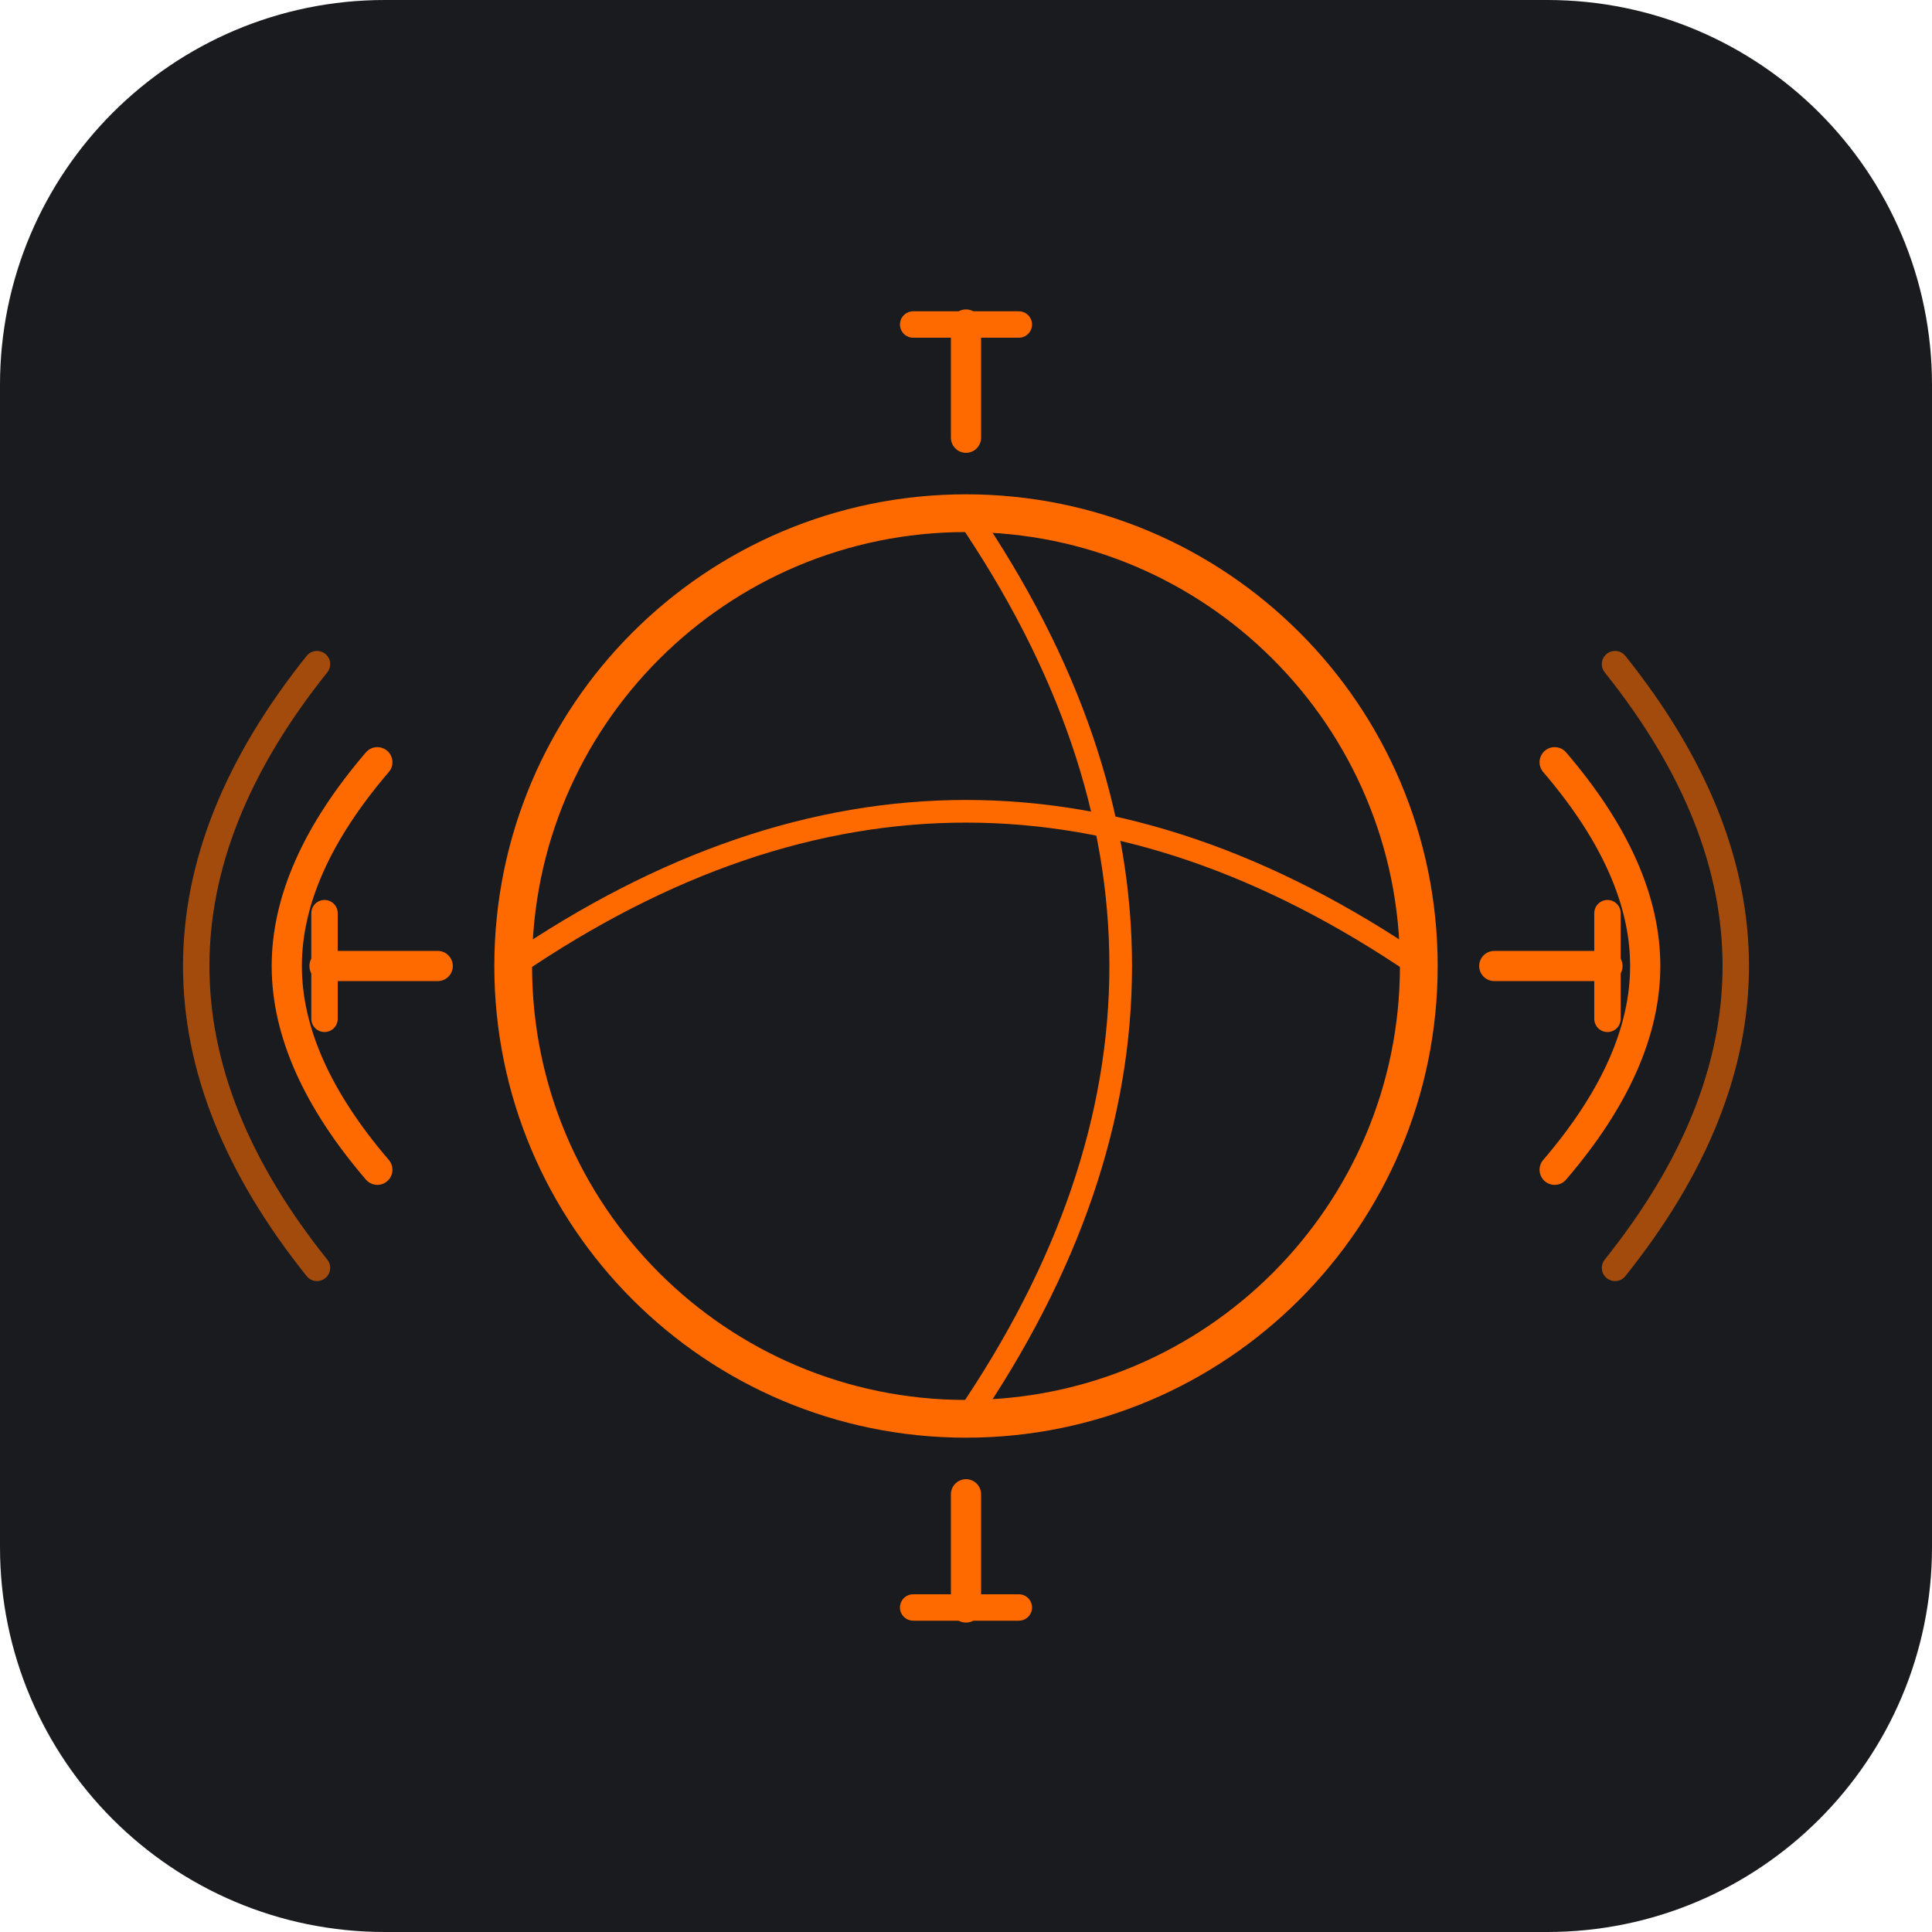
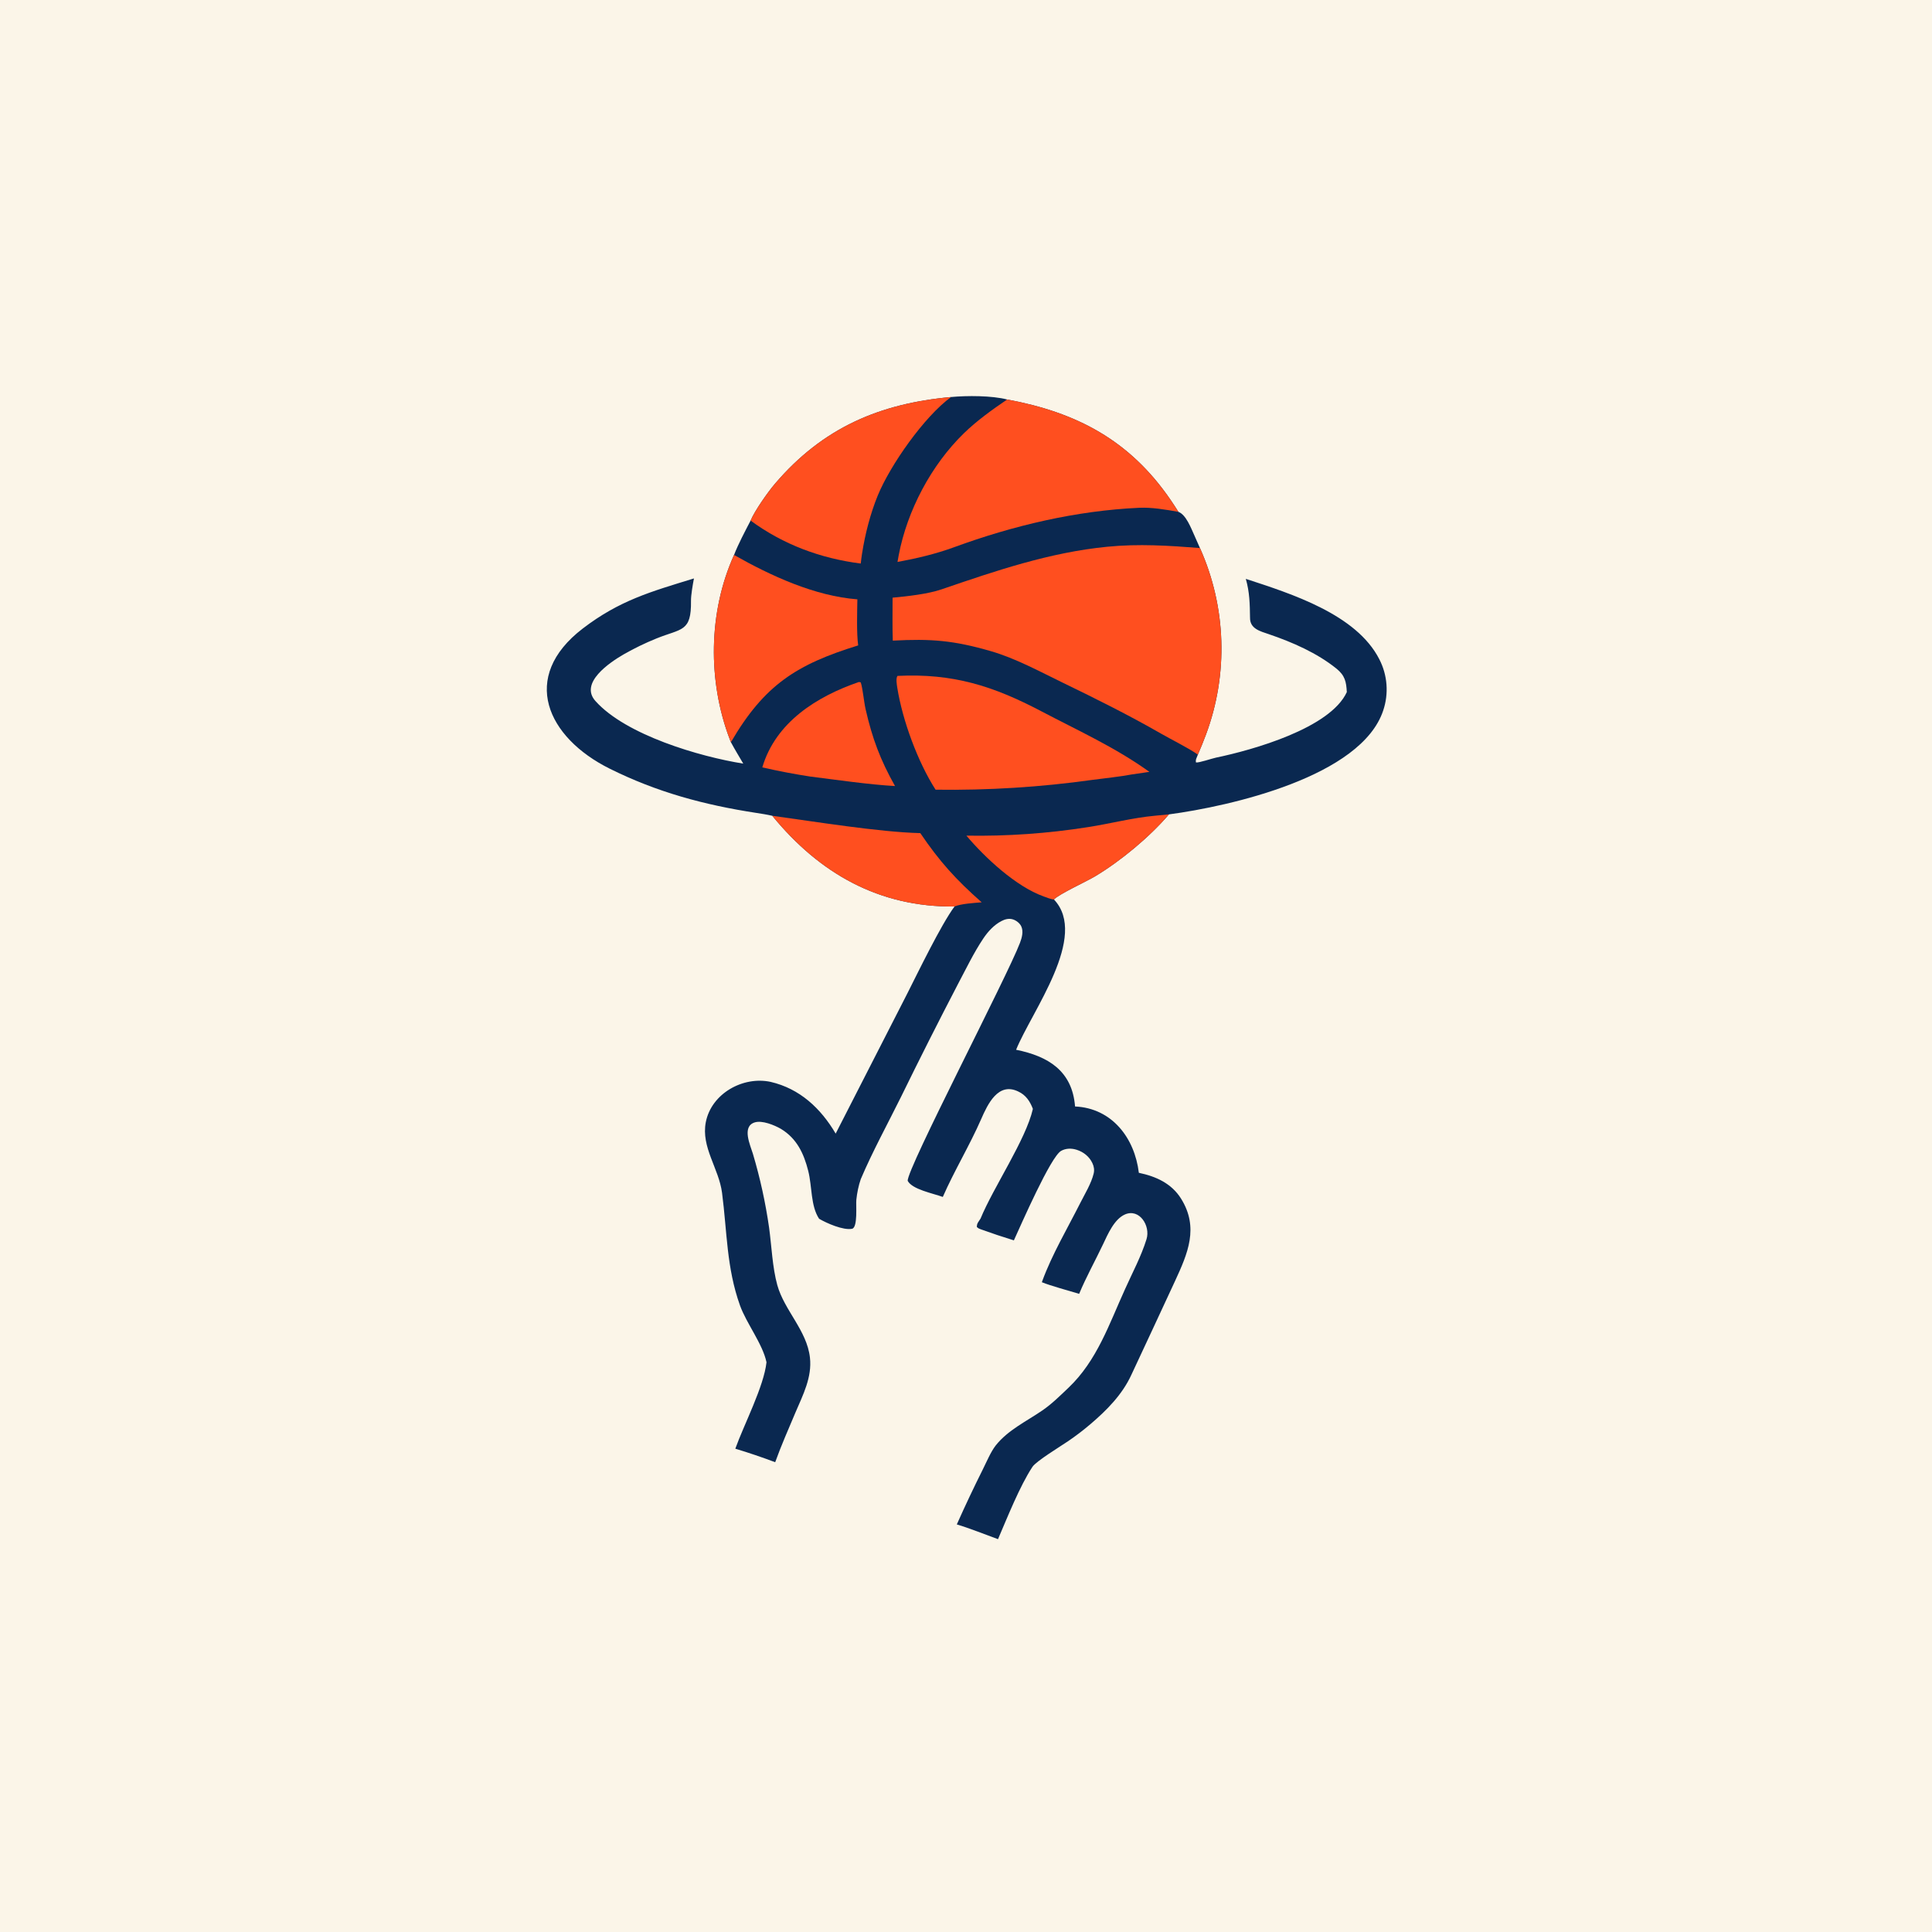
- <svg xmlns="http://www.w3.org/2000/svg" viewBox="0 0 512 512">
-   <rect width="512" height="512" rx="102" fill="#1A1B1E" />
-   <g transform="translate(256,256)" fill="none" stroke="#FF6A00" stroke-linecap="round" stroke-linejoin="round">
-     <circle cx="0" cy="0" r="120" stroke-width="10" />
-     <path d="M-120 0 Q0,-82, 120 0" stroke-width="6" />
-     <path d="M0 -120 Q82,0, 0 120" stroke-width="6" />
-     <line x1="0" y1="-140" x2="0" y2="-170" stroke-width="8" />
-     <line x1="0" y1="140" x2="0" y2="170" stroke-width="8" />
-     <line x1="-140" y1="0" x2="-170" y2="0" stroke-width="8" />
-     <line x1="140" y1="0" x2="170" y2="0" stroke-width="8" />
-     <line x1="-14" y1="-170" x2="14" y2="-170" stroke-width="7" />
-     <line x1="-14" y1="170" x2="14" y2="170" stroke-width="7" />
-     <line x1="-170" y1="-14" x2="-170" y2="14" stroke-width="7" />
-     <line x1="170" y1="-14" x2="170" y2="14" stroke-width="7" />
-     <path d="M-156,-54 Q-180,-26, -180,0 Q-180,26, -156,54" stroke-width="8" />
-     <path d="M-172,-80 Q-204,-40, -204,0 Q-204,40, -172,80" stroke-width="7" opacity="0.6" />
-     <path d="M156,-54 Q180,-26, 180,0 Q180,26, 156,54" stroke-width="8" />
-     <path d="M172,-80 Q204,-40, 204,0 Q204,40, 172,80" stroke-width="7" opacity="0.6" />
-   </g>
+ <svg xmlns="http://www.w3.org/2000/svg" height="1024" preserveAspectRatio="none" style="display: block;" version="1.1" viewBox="0 0 2048 2048" width="1024">
+   <path d="M 0 0 L 2048 0 L 2048 2048 L 0 2048 L 0 0 z" fill="rgb(251,245,232)" transform="translate(0,0)" />
+   <path d="M 1008.21 420.862 C 1025.04 419.28 1051.32 419.276 1067.62 423.468 C 1141.01 437.062 1197.34 466.48 1240.73 529.695 C 1243.62 533.938 1246.44 538.232 1249.18 542.575 C 1257.22 545.606 1262.45 559.541 1266.06 567.514 C 1268.11 571.963 1270.09 576.442 1272 580.95 C 1299.97 643.442 1302.28 714.423 1278.41 778.597 C 1275.72 785.788 1272.85 792.909 1269.79 799.955 C 1268.51 803.465 1267.13 805.218 1267.8 808.232 C 1271.07 808.724 1284.35 804.098 1288.84 803.163 C 1327.91 795.042 1410.1 771.961 1427.68 733.641 C 1427.11 722.766 1425.78 716.064 1416.55 708.643 C 1396.01 692.134 1370.04 680.792 1345.23 672.333 C 1336.01 669.187 1324.88 666.574 1325.08 654.796 C 1324.87 640.205 1324.67 627.841 1320.62 613.626 C 1368.87 629.392 1437.85 651.156 1462.11 698.79 C 1470.81 715.593 1472.3 735.207 1466.26 753.135 C 1443.04 823.242 1304.24 854.604 1239.14 863.281 C 1218.58 887.327 1187.86 912.756 1160.93 928.888 C 1151.45 934.566 1123.27 947.377 1117.2 953.457 C 1154.34 992.584 1093.6 1072.04 1077.11 1112.79 C 1111 1119.65 1136.64 1135.04 1139.6 1172.91 C 1178.8 1174.7 1202.8 1206.36 1207.22 1243.22 C 1225.41 1247.02 1241.93 1254.45 1252.05 1270.74 C 1271.04 1301.3 1259.14 1328.58 1245.62 1357.87 C 1230.13 1391.48 1214.94 1423.75 1199.36 1457.22 C 1189.76 1478.26 1173.12 1495.02 1155.82 1509.72 C 1148.38 1516.06 1140.61 1521.99 1132.54 1527.5 C 1124.45 1533.03 1098.49 1548.8 1094.45 1554.9 C 1081.05 1575.16 1067.69 1608.91 1057.93 1631.58 C 1045.21 1626.96 1026.79 1619.62 1014.26 1615.96 C 1023.08 1596.16 1032.34 1576.57 1042.04 1557.19 C 1045.94 1549.35 1050.28 1538.93 1055.55 1532.19 C 1068.57 1515.81 1087.94 1506.79 1104.85 1495.18 C 1115.11 1488.14 1123.67 1479.59 1132.58 1471.13 C 1162.87 1442.38 1175.76 1403.52 1192.61 1366.5 C 1200.43 1349.03 1209.72 1331.85 1215.37 1313.55 C 1219.73 1299.43 1207.84 1280.65 1192.47 1287.38 C 1181.04 1292.4 1174.24 1308.52 1169.2 1319.15 C 1160.95 1336.53 1151.27 1353.89 1143.95 1371.52 C 1133.72 1368.43 1113.56 1362.96 1104.41 1359.21 L 1104.91 1357.82 C 1115.2 1329.69 1131.56 1302.14 1145.06 1275.35 C 1149.98 1265.58 1156.76 1254.67 1159.34 1243.99 C 1160.26 1240.17 1159.66 1236.57 1158.01 1233.02 C 1154.77 1226.06 1148.64 1221.15 1141.38 1218.83 C 1135.9 1217.08 1129.92 1217.12 1124.82 1219.97 C 1113.69 1226.2 1082.35 1298.33 1074.75 1314.83 C 1062.95 1311.22 1051.24 1307.3 1039.63 1303.09 C 1037.3 1302.21 1037.4 1302.29 1035.49 1300.7 C 1035.52 1296.59 1037.01 1295.64 1039.43 1291.73 C 1053.09 1258.5 1087.49 1208.11 1094.9 1175.48 C 1091.83 1167.39 1087.42 1160.73 1079.35 1157.02 C 1058.09 1146.78 1047.02 1170.41 1040.01 1186.45 C 1027.98 1213.99 1011.34 1241.49 999.415 1268.8 C 988.629 1264.89 967.077 1260.86 962.208 1251.76 C 960.816 1239.91 1067.68 1035.2 1081.24 999.402 C 1083.25 994.103 1085.17 987.151 1082.48 981.754 C 1080.84 978.444 1077.15 975.639 1073.65 974.579 C 1069.45 973.306 1065.31 974.403 1061.52 976.383 C 1053.6 980.522 1047.28 987.473 1042.35 994.821 C 1032.18 1009.98 1023.87 1027.39 1015.29 1043.52 C 994.717 1083.05 974.637 1122.84 955.05 1162.87 C 940.941 1191.4 924.874 1220.7 912.451 1249.93 C 910.037 1256.9 908.501 1264.62 907.75 1271.83 C 907.167 1277.43 909.471 1301.31 903.164 1302.56 C 893.903 1304.41 876.137 1296.6 868.254 1291.91 C 859.197 1278.14 860.994 1257.94 856.745 1241.14 C 852.119 1222.85 844.726 1206.88 827.783 1196.63 C 820.809 1192.64 807.853 1187.28 799.916 1189.83 C 786.045 1194.28 795.436 1214.16 798.095 1223.02 C 805.753 1248.73 811.501 1274.96 815.293 1301.51 C 817.917 1320.87 818.808 1343.68 823.97 1362.27 C 831.41 1389.06 855.355 1410.36 858.573 1439.09 C 860.913 1459.98 851.224 1478.54 843.284 1497.15 C 835.917 1514.66 828.128 1532.17 821.736 1550 C 807.81 1544.76 793.713 1539.98 779.468 1535.67 C 788.506 1510.35 809.726 1469.82 812.521 1444.05 C 808.434 1424.54 791.21 1402.79 784.426 1383.83 C 770.086 1343.75 770.785 1305.8 765.401 1264.43 C 762.024 1238.47 743.011 1216.09 748.183 1189.56 C 754.102 1159.19 787.583 1140.53 816.911 1146.84 C 847.742 1154.02 869.958 1174.73 885.848 1201.67 L 961.684 1053.34 C 973.185 1030.67 997.362 980.518 1011.83 960.926 C 931.867 961.744 868.773 925.978 818.641 864.766 C 813.325 863.51 807.296 862.593 801.906 861.753 C 746.426 853.228 696.536 839.804 646.359 814.849 C 579.859 781.777 550.608 717.755 617.687 666.318 C 656.683 636.416 690.065 627.15 735.612 613.164 C 734.415 619.423 732.4 630.841 732.479 636.989 C 732.91 670.145 722.589 665.984 695.75 676.839 C 683.893 681.649 672.368 687.242 661.251 693.58 C 646.265 702.227 614.043 723.892 631.155 743.073 C 663.338 779.147 741.715 802.112 787.882 809.463 C 783.364 801.665 779.115 794.856 774.795 786.784 C 774.362 785.703 773.939 784.619 773.526 783.53 C 750.061 721.798 750.83 648.622 778.112 588.294 C 782.374 577.069 790.117 562.525 795.664 551.851 C 800.1 541.305 813.877 521.703 821.55 512.72 C 872.14 453.495 932.407 427.709 1008.21 420.862 z" fill="rgb(10,40,80)" transform="translate(0,0)" />
+   <path d="M 946.173 633.56 C 961.92 632.102 983.539 629.721 998.173 624.707 C 1055.77 604.974 1112.89 585.521 1173.94 579.553 C 1207.12 576.309 1238.71 578.328 1272 580.95 C 1299.97 643.442 1302.28 714.423 1278.41 778.597 C 1275.72 785.788 1272.85 792.909 1269.79 799.955 C 1261.84 794.059 1240.34 783.184 1230.48 777.519 C 1196.61 758.068 1161.75 740.734 1126.61 723.704 C 1101.99 711.769 1076.65 697.869 1050.32 690.246 C 1010.87 678.823 986.977 676.92 946.39 679.091 C 945.862 664.512 946.182 648.263 946.173 633.56 z" fill="rgb(255,79,31)" transform="translate(0,0)" />
+   <path d="M 1067.62 423.468 C 1141.01 437.062 1197.34 466.48 1240.73 529.695 C 1243.62 533.938 1246.44 538.232 1249.18 542.575 C 1235.77 540.219 1221.12 537.66 1207.51 538.28 C 1140.73 541.319 1073.88 557.162 1011.24 580.125 C 992.011 587.173 971.519 592.012 951.404 595.69 C 951.778 593.294 952.2 590.907 952.668 588.528 C 961.721 541.165 986.972 493.228 1021.63 459.415 C 1035.3 446.088 1051.83 434.207 1067.62 423.468 z" fill="rgb(255,79,31)" transform="translate(0,0)" />
+   <path d="M 778.112 588.294 C 817.169 610.437 863.868 631.911 908.847 635.312 C 908.644 648.402 907.907 671.352 909.702 684.153 C 844.516 704.299 810.222 725.948 774.795 786.784 C 774.362 785.703 773.939 784.619 773.526 783.53 C 750.061 721.798 750.83 648.622 778.112 588.294 z" fill="rgb(255,79,31)" transform="translate(0,0)" />
+   <path d="M 795.664 551.851 C 800.1 541.305 813.877 521.703 821.55 512.72 C 872.14 453.495 932.407 427.709 1008.21 420.862 C 979.939 441.361 943.695 492.914 930.392 525.429 C 922.552 544.593 917.059 566.21 913.842 586.615 C 913.276 590.19 912.808 593.779 912.44 597.38 C 869.899 591.951 830.465 577.367 795.664 551.851 z" fill="rgb(255,79,31)" transform="translate(0,0)" />
+   <path d="M 818.641 864.766 C 863.031 870.822 931.978 882.097 975.57 883.147 C 995.936 913.185 1013.3 932.393 1040.63 956.497 C 1032.52 957.195 1018.95 957.922 1011.83 960.926 C 931.867 961.744 868.773 925.978 818.641 864.766 z" fill="rgb(255,79,31)" transform="translate(0,0)" />
+   <path d="M 1024.42 885.811 C 1067.49 886.541 1110.55 883.531 1153.1 876.814 C 1177.13 873.119 1200.33 866.896 1224.48 864.686 C 1229.36 864.238 1234.25 863.735 1239.14 863.281 C 1218.58 887.327 1187.86 912.756 1160.93 928.888 C 1151.45 934.566 1123.27 947.377 1117.2 953.457 C 1114.29 953.379 1109.23 951.308 1106.25 950.235 C 1076.88 939.684 1044.28 909.304 1024.42 885.811 z" fill="rgb(255,79,31)" transform="translate(0,0)" />
+   <path d="M 951.383 716.478 C 1010.21 713.634 1052.64 727.033 1104.15 754.13 C 1143.32 774.737 1182.05 792.146 1218.39 818.214 L 1199.78 820.935 C 1188.01 823.215 1170.25 825.087 1158.05 826.698 C 1102.96 834.408 1047.37 837.889 991.752 837.11 C 972.889 807.717 956.648 763.533 951.173 729.087 C 950.639 725.728 949.486 719.033 951.383 716.478 z" fill="rgb(255,79,31)" transform="translate(0,0)" />
+   <path d="M 910.514 722.931 L 912.447 723.381 C 914.634 730.151 915.735 743.747 917.577 751.816 C 924.657 782.828 933.24 805.669 948.766 833.248 C 921.421 831.733 886.508 826.623 858.933 823.184 C 841.867 820.56 824.903 817.317 808.073 813.46 C 822.231 765.581 865.873 738.224 910.514 722.931 z" fill="rgb(255,79,31)" transform="translate(0,0)" />
</svg>
